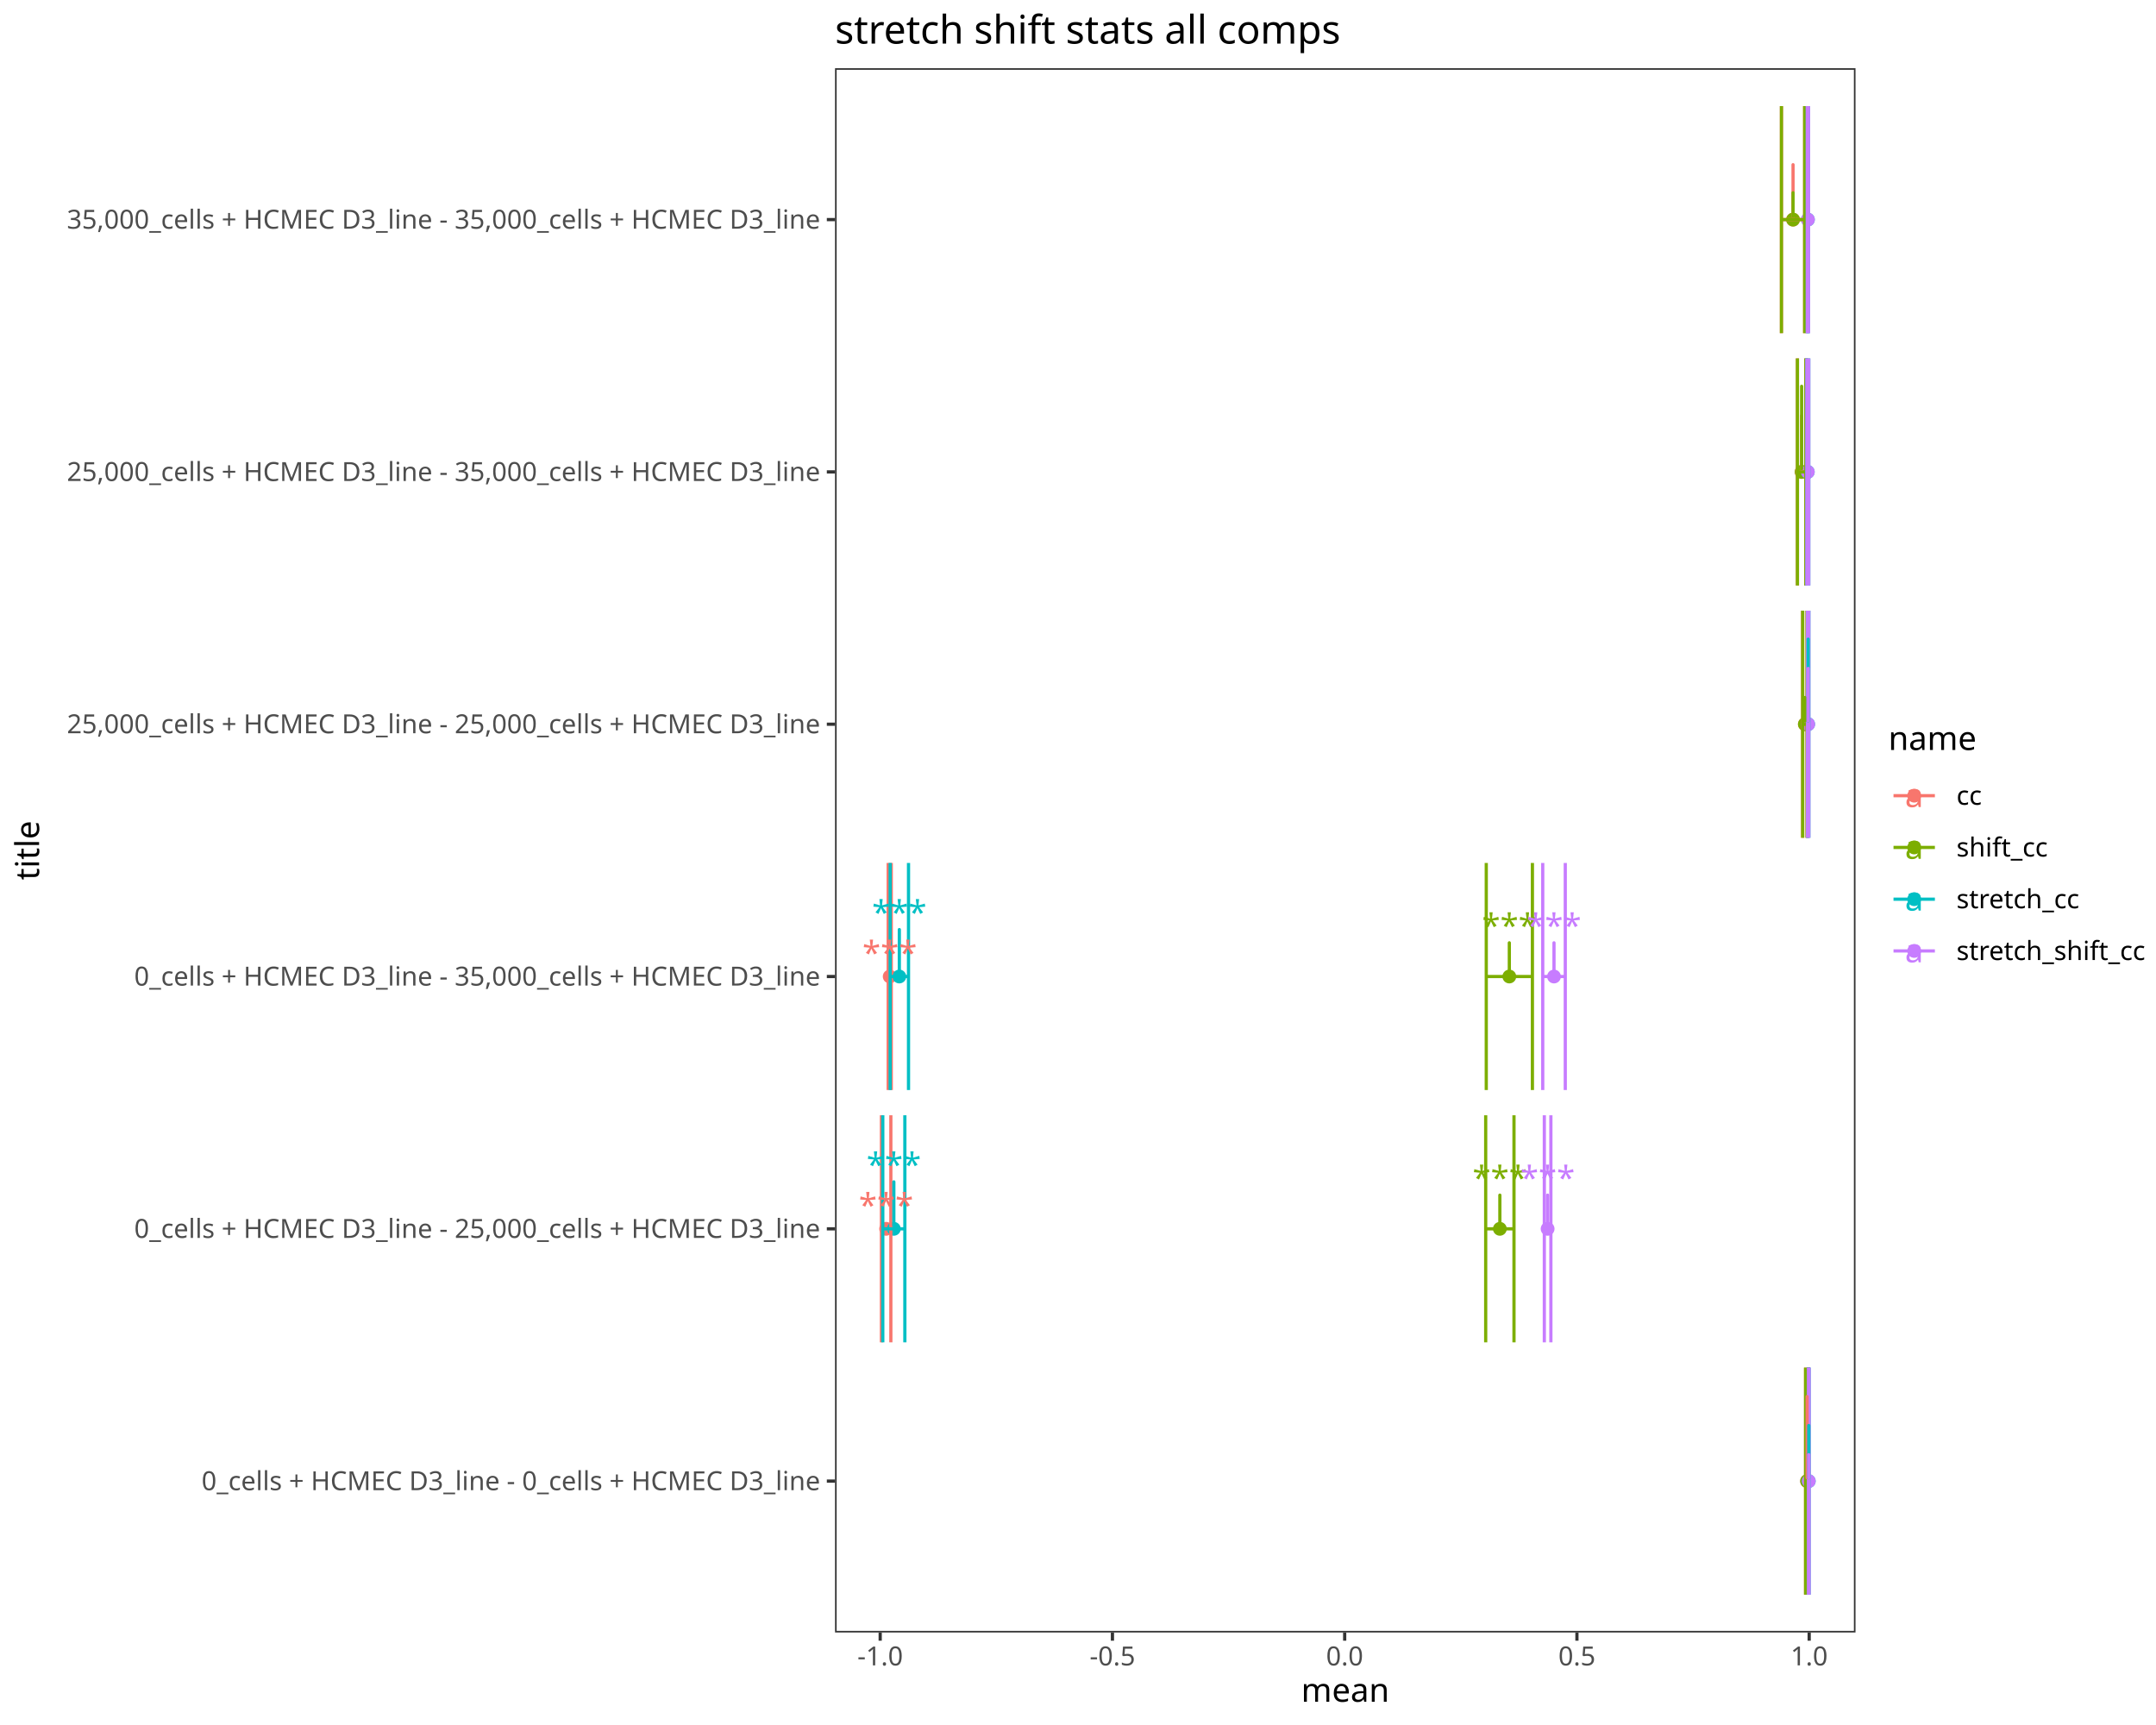
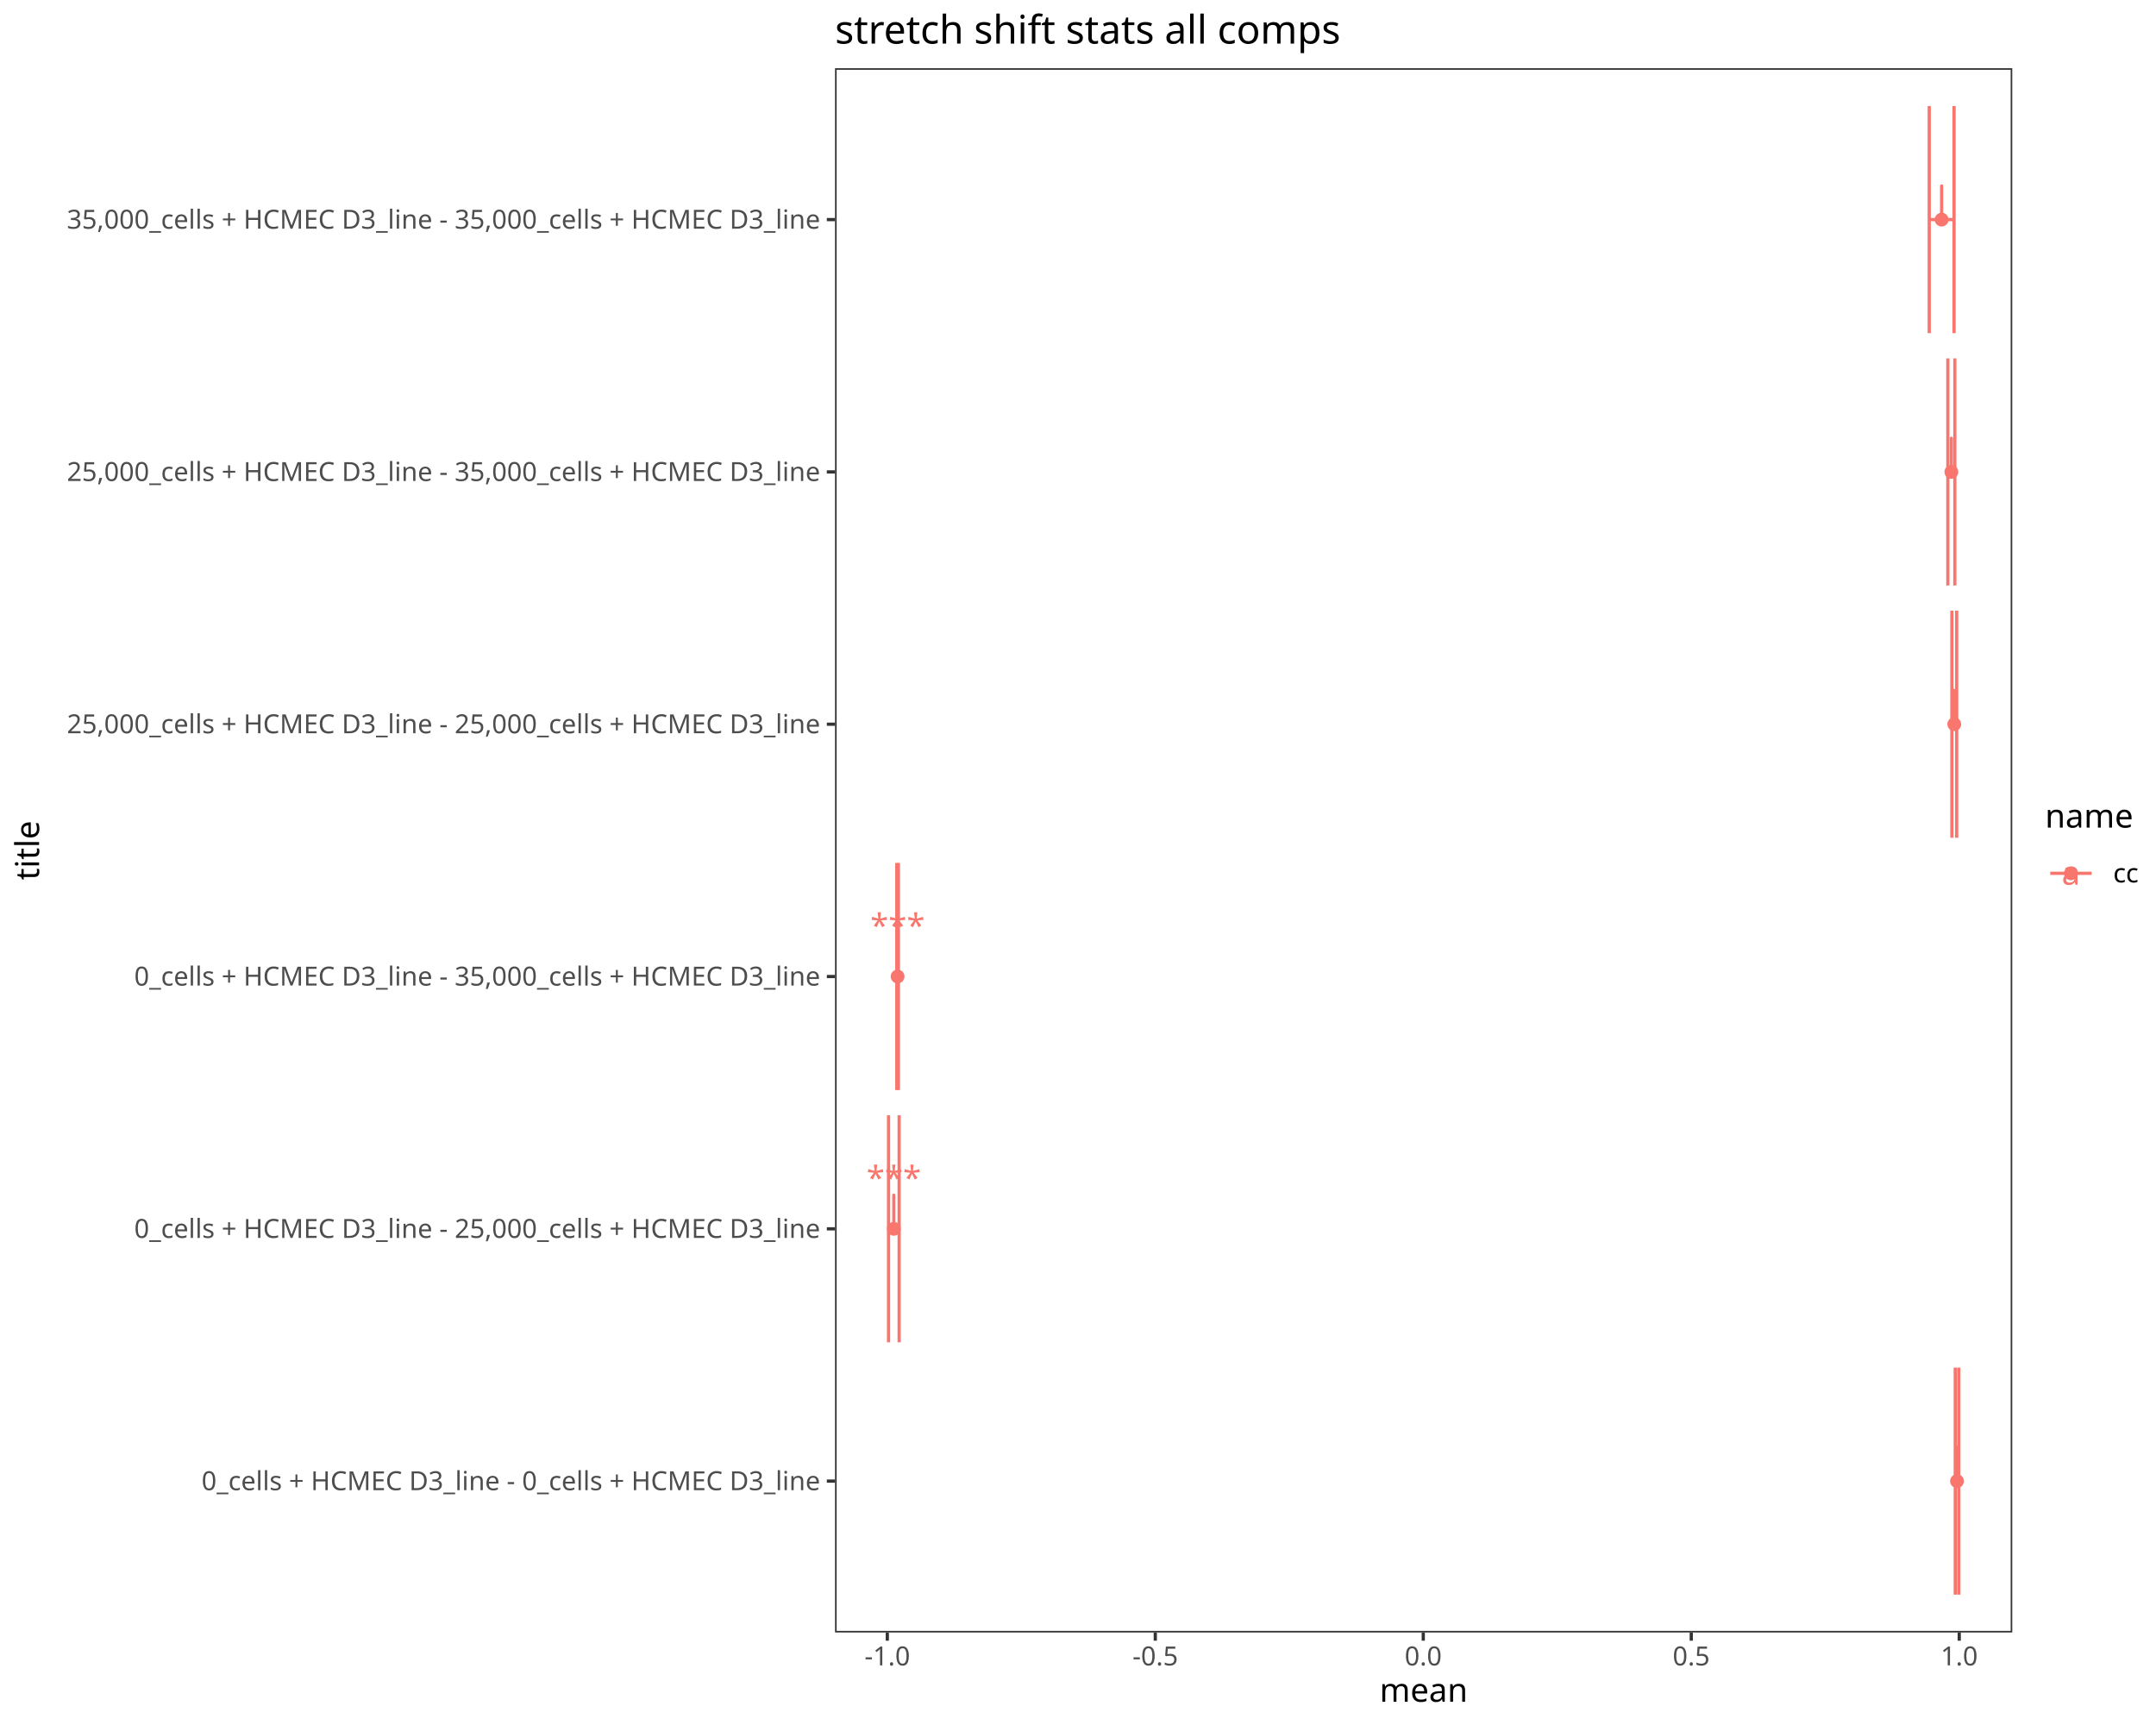
<svg xmlns="http://www.w3.org/2000/svg" class="svglite" data-engine-version="2.0" width="720.00pt" height="576.00pt" viewBox="0 0 720.00 576.00">
  <defs>
    <style type="text/css">
    .svglite line, .svglite polyline, .svglite polygon, .svglite path, .svglite rect, .svglite circle {
      fill: none;
      stroke: #000000;
      stroke-linecap: round;
      stroke-linejoin: round;
      stroke-miterlimit: 10.00;
    }
  </style>
  </defs>
  <rect width="100%" height="100%" style="stroke: none; fill: #FFFFFF;" />
  <defs>
    <clipPath id="cpMC4wMHw3MjAuMDB8MC4wMHw1NzYuMDA=">
      <rect x="0.00" y="0.00" width="720.00" height="576.00" />
    </clipPath>
  </defs>
  <g clip-path="url(#cpMC4wMHw3MjAuMDB8MC4wMHw1NzYuMDA=)">
    <rect x="0.00" y="0.00" width="720.00" height="576.00" style="stroke-width: 1.07; stroke: #FFFFFF; fill: #FFFFFF;" />
  </g>
  <defs>
-     <clipPath id="cpMjc4Ljg2fDYxOS42NXwyMi43OHw1NDUuMTE=">
-       <rect x="278.86" y="22.78" width="340.79" height="522.33" />
+     <clipPath id="cpMjc4Ljg2fDY3Mi4wMHwyMi43OHw1NDUuMTE=">
+       <rect x="278.86" y="22.78" width="393.14" height="522.33" />
    </clipPath>
  </defs>
-   <g clip-path="url(#cpMjc4Ljg2fDYxOS42NXwyMi43OHw1NDUuMTE=)">
-     <rect x="278.86" y="22.78" width="340.79" height="522.33" style="stroke-width: 1.07; stroke: none; fill: #FFFFFF;" />
-     <circle cx="598.79" cy="73.33" r="1.95" style="stroke-width: 0.71; stroke: #F8766D; fill: #F8766D;" />
-     <circle cx="598.79" cy="73.33" r="1.95" style="stroke-width: 0.71; stroke: #7CAE00; fill: #7CAE00;" />
-     <circle cx="603.75" cy="73.33" r="1.95" style="stroke-width: 0.71; stroke: #00BFC4; fill: #00BFC4;" />
-     <circle cx="603.75" cy="73.33" r="1.95" style="stroke-width: 0.71; stroke: #C77CFF; fill: #C77CFF;" />
-     <circle cx="601.66" cy="157.58" r="1.95" style="stroke-width: 0.71; stroke: #F8766D; fill: #F8766D;" />
-     <circle cx="601.66" cy="157.58" r="1.95" style="stroke-width: 0.71; stroke: #7CAE00; fill: #7CAE00;" />
-     <circle cx="603.71" cy="157.58" r="1.95" style="stroke-width: 0.71; stroke: #00BFC4; fill: #00BFC4;" />
-     <circle cx="603.71" cy="157.58" r="1.95" style="stroke-width: 0.71; stroke: #C77CFF; fill: #C77CFF;" />
-     <circle cx="602.73" cy="241.82" r="1.95" style="stroke-width: 0.71; stroke: #F8766D; fill: #F8766D;" />
-     <circle cx="602.73" cy="241.82" r="1.95" style="stroke-width: 0.71; stroke: #7CAE00; fill: #7CAE00;" />
-     <circle cx="603.84" cy="241.82" r="1.95" style="stroke-width: 0.71; stroke: #00BFC4; fill: #00BFC4;" />
-     <circle cx="603.84" cy="241.82" r="1.95" style="stroke-width: 0.71; stroke: #C77CFF; fill: #C77CFF;" />
-     <circle cx="297.12" cy="326.07" r="1.95" style="stroke-width: 0.71; stroke: #F8766D; fill: #F8766D;" />
-     <circle cx="504.04" cy="326.07" r="1.95" style="stroke-width: 0.71; stroke: #7CAE00; fill: #7CAE00;" />
-     <circle cx="300.33" cy="326.07" r="1.95" style="stroke-width: 0.71; stroke: #00BFC4; fill: #00BFC4;" />
-     <circle cx="518.96" cy="326.07" r="1.95" style="stroke-width: 0.71; stroke: #C77CFF; fill: #C77CFF;" />
-     <circle cx="295.92" cy="410.32" r="1.95" style="stroke-width: 0.71; stroke: #F8766D; fill: #F8766D;" />
-     <circle cx="500.88" cy="410.32" r="1.95" style="stroke-width: 0.71; stroke: #7CAE00; fill: #7CAE00;" />
-     <circle cx="298.50" cy="410.32" r="1.95" style="stroke-width: 0.71; stroke: #00BFC4; fill: #00BFC4;" />
-     <circle cx="516.83" cy="410.32" r="1.95" style="stroke-width: 0.71; stroke: #C77CFF; fill: #C77CFF;" />
-     <circle cx="603.48" cy="494.56" r="1.95" style="stroke-width: 0.71; stroke: #F8766D; fill: #F8766D;" />
-     <circle cx="603.48" cy="494.56" r="1.95" style="stroke-width: 0.71; stroke: #7CAE00; fill: #7CAE00;" />
-     <circle cx="604.04" cy="494.56" r="1.95" style="stroke-width: 0.71; stroke: #00BFC4; fill: #00BFC4;" />
-     <circle cx="604.04" cy="494.56" r="1.95" style="stroke-width: 0.71; stroke: #C77CFF; fill: #C77CFF;" />
-     <polyline points="602.67,111.24 602.67,35.42 " style="stroke-width: 1.07; stroke: #F8766D; stroke-linecap: butt;" />
-     <polyline points="602.67,73.33 594.91,73.33 " style="stroke-width: 1.07; stroke: #F8766D; stroke-linecap: butt;" />
-     <polyline points="594.91,111.24 594.91,35.42 " style="stroke-width: 1.07; stroke: #F8766D; stroke-linecap: butt;" />
-     <polyline points="602.67,111.24 602.67,35.42 " style="stroke-width: 1.07; stroke: #7CAE00; stroke-linecap: butt;" />
-     <polyline points="602.67,73.33 594.91,73.33 " style="stroke-width: 1.07; stroke: #7CAE00; stroke-linecap: butt;" />
-     <polyline points="594.91,111.24 594.91,35.42 " style="stroke-width: 1.07; stroke: #7CAE00; stroke-linecap: butt;" />
-     <polyline points="603.95,111.24 603.95,35.42 " style="stroke-width: 1.07; stroke: #00BFC4; stroke-linecap: butt;" />
-     <polyline points="603.95,73.33 603.55,73.33 " style="stroke-width: 1.07; stroke: #00BFC4; stroke-linecap: butt;" />
-     <polyline points="603.55,111.24 603.55,35.42 " style="stroke-width: 1.07; stroke: #00BFC4; stroke-linecap: butt;" />
-     <polyline points="603.95,111.24 603.95,35.42 " style="stroke-width: 1.07; stroke: #C77CFF; stroke-linecap: butt;" />
-     <polyline points="603.95,73.33 603.55,73.33 " style="stroke-width: 1.07; stroke: #C77CFF; stroke-linecap: butt;" />
-     <polyline points="603.55,111.24 603.55,35.42 " style="stroke-width: 1.07; stroke: #C77CFF; stroke-linecap: butt;" />
-     <polyline points="603.07,195.49 603.07,119.67 " style="stroke-width: 1.07; stroke: #F8766D; stroke-linecap: butt;" />
-     <polyline points="603.07,157.58 600.25,157.58 " style="stroke-width: 1.07; stroke: #F8766D; stroke-linecap: butt;" />
-     <polyline points="600.25,195.49 600.25,119.67 " style="stroke-width: 1.07; stroke: #F8766D; stroke-linecap: butt;" />
-     <polyline points="603.07,195.49 603.07,119.67 " style="stroke-width: 1.07; stroke: #7CAE00; stroke-linecap: butt;" />
-     <polyline points="603.07,157.58 600.25,157.58 " style="stroke-width: 1.07; stroke: #7CAE00; stroke-linecap: butt;" />
-     <polyline points="600.25,195.49 600.25,119.67 " style="stroke-width: 1.07; stroke: #7CAE00; stroke-linecap: butt;" />
-     <polyline points="604.03,195.49 604.03,119.67 " style="stroke-width: 1.07; stroke: #00BFC4; stroke-linecap: butt;" />
-     <polyline points="604.03,157.58 603.40,157.58 " style="stroke-width: 1.07; stroke: #00BFC4; stroke-linecap: butt;" />
-     <polyline points="603.40,195.49 603.40,119.67 " style="stroke-width: 1.07; stroke: #00BFC4; stroke-linecap: butt;" />
-     <polyline points="604.03,195.49 604.03,119.67 " style="stroke-width: 1.07; stroke: #C77CFF; stroke-linecap: butt;" />
-     <polyline points="604.03,157.58 603.40,157.58 " style="stroke-width: 1.07; stroke: #C77CFF; stroke-linecap: butt;" />
-     <polyline points="603.40,195.49 603.40,119.67 " style="stroke-width: 1.07; stroke: #C77CFF; stroke-linecap: butt;" />
-     <polyline points="603.47,279.74 603.47,203.91 " style="stroke-width: 1.07; stroke: #F8766D; stroke-linecap: butt;" />
-     <polyline points="603.47,241.82 602.00,241.82 " style="stroke-width: 1.07; stroke: #F8766D; stroke-linecap: butt;" />
-     <polyline points="602.00,279.74 602.00,203.91 " style="stroke-width: 1.07; stroke: #F8766D; stroke-linecap: butt;" />
-     <polyline points="603.47,279.74 603.47,203.91 " style="stroke-width: 1.07; stroke: #7CAE00; stroke-linecap: butt;" />
-     <polyline points="603.47,241.82 602.00,241.82 " style="stroke-width: 1.07; stroke: #7CAE00; stroke-linecap: butt;" />
-     <polyline points="602.00,279.74 602.00,203.91 " style="stroke-width: 1.07; stroke: #7CAE00; stroke-linecap: butt;" />
-     <polyline points="604.06,279.74 604.06,203.91 " style="stroke-width: 1.07; stroke: #00BFC4; stroke-linecap: butt;" />
-     <polyline points="604.06,241.82 603.63,241.82 " style="stroke-width: 1.07; stroke: #00BFC4; stroke-linecap: butt;" />
-     <polyline points="603.63,279.74 603.63,203.91 " style="stroke-width: 1.07; stroke: #00BFC4; stroke-linecap: butt;" />
-     <polyline points="604.06,279.74 604.06,203.91 " style="stroke-width: 1.07; stroke: #C77CFF; stroke-linecap: butt;" />
-     <polyline points="604.06,241.82 603.63,241.82 " style="stroke-width: 1.07; stroke: #C77CFF; stroke-linecap: butt;" />
-     <polyline points="603.63,279.74 603.63,203.91 " style="stroke-width: 1.07; stroke: #C77CFF; stroke-linecap: butt;" />
-     <polyline points="297.64,363.98 297.64,288.16 " style="stroke-width: 1.07; stroke: #F8766D; stroke-linecap: butt;" />
-     <polyline points="297.64,326.07 296.61,326.07 " style="stroke-width: 1.07; stroke: #F8766D; stroke-linecap: butt;" />
-     <polyline points="296.61,363.98 296.61,288.16 " style="stroke-width: 1.07; stroke: #F8766D; stroke-linecap: butt;" />
-     <polyline points="511.75,363.98 511.75,288.16 " style="stroke-width: 1.07; stroke: #7CAE00; stroke-linecap: butt;" />
-     <polyline points="511.75,326.07 496.34,326.07 " style="stroke-width: 1.07; stroke: #7CAE00; stroke-linecap: butt;" />
-     <polyline points="496.34,363.98 496.34,288.16 " style="stroke-width: 1.07; stroke: #7CAE00; stroke-linecap: butt;" />
-     <polyline points="303.40,363.98 303.40,288.16 " style="stroke-width: 1.07; stroke: #00BFC4; stroke-linecap: butt;" />
-     <polyline points="303.40,326.07 297.27,326.07 " style="stroke-width: 1.07; stroke: #00BFC4; stroke-linecap: butt;" />
-     <polyline points="297.27,363.98 297.27,288.16 " style="stroke-width: 1.07; stroke: #00BFC4; stroke-linecap: butt;" />
-     <polyline points="522.73,363.98 522.73,288.16 " style="stroke-width: 1.07; stroke: #C77CFF; stroke-linecap: butt;" />
-     <polyline points="522.73,326.07 515.20,326.07 " style="stroke-width: 1.07; stroke: #C77CFF; stroke-linecap: butt;" />
-     <polyline points="515.20,363.98 515.20,288.16 " style="stroke-width: 1.07; stroke: #C77CFF; stroke-linecap: butt;" />
-     <polyline points="297.50,448.23 297.50,372.41 " style="stroke-width: 1.07; stroke: #F8766D; stroke-linecap: butt;" />
-     <polyline points="297.50,410.32 294.35,410.32 " style="stroke-width: 1.07; stroke: #F8766D; stroke-linecap: butt;" />
-     <polyline points="294.35,448.23 294.35,372.41 " style="stroke-width: 1.07; stroke: #F8766D; stroke-linecap: butt;" />
-     <polyline points="505.60,448.23 505.60,372.41 " style="stroke-width: 1.07; stroke: #7CAE00; stroke-linecap: butt;" />
-     <polyline points="505.60,410.32 496.15,410.32 " style="stroke-width: 1.07; stroke: #7CAE00; stroke-linecap: butt;" />
-     <polyline points="496.15,448.23 496.15,372.41 " style="stroke-width: 1.07; stroke: #7CAE00; stroke-linecap: butt;" />
-     <polyline points="302.18,448.23 302.18,372.41 " style="stroke-width: 1.07; stroke: #00BFC4; stroke-linecap: butt;" />
-     <polyline points="302.18,410.32 294.81,410.32 " style="stroke-width: 1.07; stroke: #00BFC4; stroke-linecap: butt;" />
-     <polyline points="294.81,448.23 294.81,372.41 " style="stroke-width: 1.07; stroke: #00BFC4; stroke-linecap: butt;" />
-     <polyline points="517.92,448.23 517.92,372.41 " style="stroke-width: 1.07; stroke: #C77CFF; stroke-linecap: butt;" />
-     <polyline points="517.92,410.32 515.73,410.32 " style="stroke-width: 1.07; stroke: #C77CFF; stroke-linecap: butt;" />
-     <polyline points="515.73,448.23 515.73,372.41 " style="stroke-width: 1.07; stroke: #C77CFF; stroke-linecap: butt;" />
-     <polyline points="603.98,532.48 603.98,456.65 " style="stroke-width: 1.07; stroke: #F8766D; stroke-linecap: butt;" />
-     <polyline points="603.98,494.56 602.98,494.56 " style="stroke-width: 1.07; stroke: #F8766D; stroke-linecap: butt;" />
-     <polyline points="602.98,532.48 602.98,456.65 " style="stroke-width: 1.07; stroke: #F8766D; stroke-linecap: butt;" />
-     <polyline points="603.98,532.48 603.98,456.65 " style="stroke-width: 1.07; stroke: #7CAE00; stroke-linecap: butt;" />
-     <polyline points="603.98,494.56 602.98,494.56 " style="stroke-width: 1.07; stroke: #7CAE00; stroke-linecap: butt;" />
-     <polyline points="602.98,532.48 602.98,456.65 " style="stroke-width: 1.07; stroke: #7CAE00; stroke-linecap: butt;" />
-     <polyline points="604.16,532.48 604.16,456.65 " style="stroke-width: 1.07; stroke: #00BFC4; stroke-linecap: butt;" />
-     <polyline points="604.16,494.56 603.92,494.56 " style="stroke-width: 1.07; stroke: #00BFC4; stroke-linecap: butt;" />
-     <polyline points="603.92,532.48 603.92,456.65 " style="stroke-width: 1.07; stroke: #00BFC4; stroke-linecap: butt;" />
-     <polyline points="604.16,532.48 604.16,456.65 " style="stroke-width: 1.07; stroke: #C77CFF; stroke-linecap: butt;" />
-     <polyline points="604.16,494.56 603.92,494.56 " style="stroke-width: 1.07; stroke: #C77CFF; stroke-linecap: butt;" />
-     <polyline points="603.92,532.48 603.92,456.65 " style="stroke-width: 1.07; stroke: #C77CFF; stroke-linecap: butt;" />
-     <line x1="598.79" y1="54.99" x2="598.79" y2="72.22" style="stroke-width: 1.07; stroke: #F8766D;" />
-     <line x1="598.79" y1="64.37" x2="598.79" y2="72.22" style="stroke-width: 1.07; stroke: #7CAE00;" />
-     <line x1="603.75" y1="59.79" x2="603.75" y2="72.22" style="stroke-width: 1.07; stroke: #C77CFF;" />
-     <line x1="601.66" y1="138.82" x2="601.66" y2="156.47" style="stroke-width: 1.07; stroke: #F8766D;" />
-     <line x1="601.66" y1="128.99" x2="601.66" y2="156.47" style="stroke-width: 1.07; stroke: #7CAE00;" />
-     <line x1="603.71" y1="148.74" x2="603.71" y2="156.47" style="stroke-width: 1.07; stroke: #C77CFF;" />
-     <line x1="602.73" y1="232.91" x2="602.73" y2="240.72" style="stroke-width: 1.07; stroke: #7CAE00;" />
-     <line x1="603.84" y1="213.43" x2="603.84" y2="240.72" style="stroke-width: 1.07; stroke: #00BFC4;" />
-     <line x1="603.84" y1="223.19" x2="603.84" y2="240.72" style="stroke-width: 1.07; stroke: #C77CFF;" />
-     <line x1="504.04" y1="314.82" x2="504.04" y2="324.96" style="stroke-width: 1.07; stroke: #7CAE00;" />
-     <line x1="300.33" y1="310.40" x2="300.33" y2="324.96" style="stroke-width: 1.07; stroke: #00BFC4;" />
-     <line x1="518.96" y1="314.82" x2="518.96" y2="324.96" style="stroke-width: 1.07; stroke: #C77CFF;" />
-     <line x1="500.88" y1="399.07" x2="500.88" y2="409.21" style="stroke-width: 1.07; stroke: #7CAE00;" />
-     <line x1="298.50" y1="394.64" x2="298.50" y2="409.21" style="stroke-width: 1.07; stroke: #00BFC4;" />
-     <line x1="516.83" y1="399.07" x2="516.83" y2="409.21" style="stroke-width: 1.07; stroke: #C77CFF;" />
-     <line x1="603.48" y1="466.32" x2="603.48" y2="493.46" style="stroke-width: 1.07; stroke: #F8766D;" />
-     <line x1="604.04" y1="476.01" x2="604.04" y2="493.46" style="stroke-width: 1.07; stroke: #00BFC4;" />
-     <line x1="604.04" y1="485.73" x2="604.04" y2="493.46" style="stroke-width: 1.07; stroke: #C77CFF;" />
-     <text x="598.79" y="53.19" text-anchor="middle" style="font-size: 11.04px; fill: #F8766D; font-family: sans;" textLength="3.07px" lengthAdjust="spacingAndGlyphs"> </text>
-     <text x="598.79" y="62.57" text-anchor="middle" style="font-size: 11.04px; fill: #7CAE00; font-family: sans;" textLength="3.07px" lengthAdjust="spacingAndGlyphs"> </text>
-     <text x="603.75" y="67.37" text-anchor="middle" style="font-size: 11.04px; fill: #00BFC4; font-family: sans;" textLength="3.07px" lengthAdjust="spacingAndGlyphs"> </text>
-     <text x="603.75" y="57.99" text-anchor="middle" style="font-size: 11.04px; fill: #C77CFF; font-family: sans;" textLength="3.07px" lengthAdjust="spacingAndGlyphs"> </text>
-     <text x="601.66" y="137.02" text-anchor="middle" style="font-size: 11.04px; fill: #F8766D; font-family: sans;" textLength="3.07px" lengthAdjust="spacingAndGlyphs"> </text>
-     <text x="601.66" y="127.19" text-anchor="middle" style="font-size: 11.04px; fill: #7CAE00; font-family: sans;" textLength="3.07px" lengthAdjust="spacingAndGlyphs"> </text>
-     <text x="603.71" y="155.39" text-anchor="middle" style="font-size: 11.04px; fill: #00BFC4; font-family: sans;" textLength="3.07px" lengthAdjust="spacingAndGlyphs"> </text>
-     <text x="603.71" y="146.94" text-anchor="middle" style="font-size: 11.04px; fill: #C77CFF; font-family: sans;" textLength="3.07px" lengthAdjust="spacingAndGlyphs"> </text>
-     <text x="602.73" y="239.17" text-anchor="middle" style="font-size: 11.04px; fill: #F8766D; font-family: sans;" textLength="3.07px" lengthAdjust="spacingAndGlyphs"> </text>
-     <text x="602.73" y="231.11" text-anchor="middle" style="font-size: 11.04px; fill: #7CAE00; font-family: sans;" textLength="3.07px" lengthAdjust="spacingAndGlyphs"> </text>
-     <text x="603.84" y="211.63" text-anchor="middle" style="font-size: 11.04px; fill: #00BFC4; font-family: sans;" textLength="3.07px" lengthAdjust="spacingAndGlyphs"> </text>
-     <text x="603.84" y="221.39" text-anchor="middle" style="font-size: 11.04px; fill: #C77CFF; font-family: sans;" textLength="3.07px" lengthAdjust="spacingAndGlyphs"> </text>
-     <text x="297.12" y="322.13" text-anchor="middle" style="font-size: 11.04px; fill: #F8766D; font-family: sans;" textLength="12.90px" lengthAdjust="spacingAndGlyphs">***</text>
-     <text x="504.04" y="313.02" text-anchor="middle" style="font-size: 11.04px; fill: #7CAE00; font-family: sans;" textLength="12.90px" lengthAdjust="spacingAndGlyphs">***</text>
-     <text x="300.33" y="308.60" text-anchor="middle" style="font-size: 11.04px; fill: #00BFC4; font-family: sans;" textLength="12.90px" lengthAdjust="spacingAndGlyphs">***</text>
-     <text x="518.96" y="313.02" text-anchor="middle" style="font-size: 11.04px; fill: #C77CFF; font-family: sans;" textLength="12.90px" lengthAdjust="spacingAndGlyphs">***</text>
-     <text x="295.92" y="406.38" text-anchor="middle" style="font-size: 11.04px; fill: #F8766D; font-family: sans;" textLength="12.90px" lengthAdjust="spacingAndGlyphs">***</text>
-     <text x="500.88" y="397.27" text-anchor="middle" style="font-size: 11.04px; fill: #7CAE00; font-family: sans;" textLength="12.90px" lengthAdjust="spacingAndGlyphs">***</text>
-     <text x="298.50" y="392.84" text-anchor="middle" style="font-size: 11.04px; fill: #00BFC4; font-family: sans;" textLength="12.90px" lengthAdjust="spacingAndGlyphs">***</text>
-     <text x="516.83" y="397.27" text-anchor="middle" style="font-size: 11.04px; fill: #C77CFF; font-family: sans;" textLength="12.90px" lengthAdjust="spacingAndGlyphs">***</text>
-     <text x="603.48" y="464.52" text-anchor="middle" style="font-size: 11.04px; fill: #F8766D; font-family: sans;" textLength="3.07px" lengthAdjust="spacingAndGlyphs"> </text>
-     <text x="603.48" y="491.91" text-anchor="middle" style="font-size: 11.04px; fill: #7CAE00; font-family: sans;" textLength="3.07px" lengthAdjust="spacingAndGlyphs"> </text>
-     <text x="604.04" y="474.21" text-anchor="middle" style="font-size: 11.04px; fill: #00BFC4; font-family: sans;" textLength="3.07px" lengthAdjust="spacingAndGlyphs"> </text>
-     <text x="604.04" y="483.93" text-anchor="middle" style="font-size: 11.04px; fill: #C77CFF; font-family: sans;" textLength="3.07px" lengthAdjust="spacingAndGlyphs"> </text>
-     <rect x="278.86" y="22.78" width="340.79" height="522.33" style="stroke-width: 1.07; stroke: #333333;" />
+   <g clip-path="url(#cpMjc4Ljg2fDY3Mi4wMHwyMi43OHw1NDUuMTE=)">
+     <rect x="278.86" y="22.78" width="393.14" height="522.33" style="stroke-width: 1.07; stroke: none; fill: #FFFFFF;" />
+     <circle cx="648.41" cy="73.33" r="1.95" style="stroke-width: 0.71; stroke: #F8766D; fill: #F8766D;" />
+     <circle cx="651.66" cy="157.58" r="1.95" style="stroke-width: 0.71; stroke: #F8766D; fill: #F8766D;" />
+     <circle cx="652.63" cy="241.82" r="1.95" style="stroke-width: 0.71; stroke: #F8766D; fill: #F8766D;" />
+     <circle cx="299.75" cy="326.07" r="1.95" style="stroke-width: 0.71; stroke: #F8766D; fill: #F8766D;" />
+     <circle cx="298.50" cy="410.32" r="1.95" style="stroke-width: 0.71; stroke: #F8766D; fill: #F8766D;" />
+     <circle cx="653.54" cy="494.56" r="1.95" style="stroke-width: 0.71; stroke: #F8766D; fill: #F8766D;" />
+     <polyline points="652.56,111.24 652.56,35.42 " style="stroke-width: 1.07; stroke: #F8766D; stroke-linecap: butt;" />
+     <polyline points="652.56,73.33 644.27,73.33 " style="stroke-width: 1.07; stroke: #F8766D; stroke-linecap: butt;" />
+     <polyline points="644.27,111.24 644.27,35.42 " style="stroke-width: 1.07; stroke: #F8766D; stroke-linecap: butt;" />
+     <polyline points="652.82,195.49 652.82,119.67 " style="stroke-width: 1.07; stroke: #F8766D; stroke-linecap: butt;" />
+     <polyline points="652.82,157.58 650.49,157.58 " style="stroke-width: 1.07; stroke: #F8766D; stroke-linecap: butt;" />
+     <polyline points="650.49,195.49 650.49,119.67 " style="stroke-width: 1.07; stroke: #F8766D; stroke-linecap: butt;" />
+     <polyline points="653.44,279.74 653.44,203.91 " style="stroke-width: 1.07; stroke: #F8766D; stroke-linecap: butt;" />
+     <polyline points="653.44,241.82 651.83,241.82 " style="stroke-width: 1.07; stroke: #F8766D; stroke-linecap: butt;" />
+     <polyline points="651.83,279.74 651.83,203.91 " style="stroke-width: 1.07; stroke: #F8766D; stroke-linecap: butt;" />
+     <polyline points="300.02,363.98 300.02,288.16 " style="stroke-width: 1.07; stroke: #F8766D; stroke-linecap: butt;" />
+     <polyline points="300.02,326.07 299.49,326.07 " style="stroke-width: 1.07; stroke: #F8766D; stroke-linecap: butt;" />
+     <polyline points="299.49,363.98 299.49,288.16 " style="stroke-width: 1.07; stroke: #F8766D; stroke-linecap: butt;" />
+     <polyline points="300.27,448.23 300.27,372.41 " style="stroke-width: 1.07; stroke: #F8766D; stroke-linecap: butt;" />
+     <polyline points="300.27,410.32 296.73,410.32 " style="stroke-width: 1.07; stroke: #F8766D; stroke-linecap: butt;" />
+     <polyline points="296.73,448.23 296.73,372.41 " style="stroke-width: 1.07; stroke: #F8766D; stroke-linecap: butt;" />
+     <polyline points="654.13,532.48 654.13,456.65 " style="stroke-width: 1.07; stroke: #F8766D; stroke-linecap: butt;" />
+     <polyline points="654.13,494.56 652.96,494.56 " style="stroke-width: 1.07; stroke: #F8766D; stroke-linecap: butt;" />
+     <polyline points="652.96,532.48 652.96,456.65 " style="stroke-width: 1.07; stroke: #F8766D; stroke-linecap: butt;" />
+     <line x1="648.41" y1="62.08" x2="648.41" y2="72.22" style="stroke-width: 1.07; stroke: #F8766D;" />
+     <line x1="651.66" y1="146.33" x2="651.66" y2="156.47" style="stroke-width: 1.07; stroke: #F8766D;" />
+     <line x1="652.63" y1="230.57" x2="652.63" y2="240.72" style="stroke-width: 1.07; stroke: #F8766D;" />
+     <line x1="299.75" y1="314.82" x2="299.75" y2="324.96" style="stroke-width: 1.07; stroke: #F8766D;" />
+     <line x1="298.50" y1="399.07" x2="298.50" y2="409.21" style="stroke-width: 1.07; stroke: #F8766D;" />
+     <line x1="653.54" y1="483.31" x2="653.54" y2="493.46" style="stroke-width: 1.07; stroke: #F8766D;" />
+     <text x="648.41" y="60.28" text-anchor="middle" style="font-size: 11.04px; fill: #F8766D; font-family: sans;" textLength="3.07px" lengthAdjust="spacingAndGlyphs"> </text>
+     <text x="651.66" y="144.53" text-anchor="middle" style="font-size: 11.04px; fill: #F8766D; font-family: sans;" textLength="3.07px" lengthAdjust="spacingAndGlyphs"> </text>
+     <text x="652.63" y="228.77" text-anchor="middle" style="font-size: 11.04px; fill: #F8766D; font-family: sans;" textLength="3.07px" lengthAdjust="spacingAndGlyphs"> </text>
+     <text x="299.75" y="313.02" text-anchor="middle" style="font-size: 11.04px; fill: #F8766D; font-family: sans;" textLength="12.90px" lengthAdjust="spacingAndGlyphs">***</text>
+     <text x="298.50" y="397.27" text-anchor="middle" style="font-size: 11.04px; fill: #F8766D; font-family: sans;" textLength="12.90px" lengthAdjust="spacingAndGlyphs">***</text>
+     <text x="653.54" y="481.51" text-anchor="middle" style="font-size: 11.04px; fill: #F8766D; font-family: sans;" textLength="3.07px" lengthAdjust="spacingAndGlyphs"> </text>
+     <rect x="278.86" y="22.78" width="393.14" height="522.33" style="stroke-width: 1.07; stroke: #333333;" />
  </g>
  <g clip-path="url(#cpMC4wMHw3MjAuMDB8MC4wMHw1NzYuMDA=)">
    <text x="273.93" y="497.59" text-anchor="end" style="font-size: 8.80px; fill: #4D4D4D; font-family: sans;" textLength="211.81px" lengthAdjust="spacingAndGlyphs">0_cells + HCMEC D3_line - 0_cells + HCMEC D3_line</text>
    <text x="273.93" y="413.35" text-anchor="end" style="font-size: 8.80px; fill: #4D4D4D; font-family: sans;" textLength="233.83px" lengthAdjust="spacingAndGlyphs">0_cells + HCMEC D3_line - 25,000_cells + HCMEC D3_line</text>
    <text x="273.93" y="329.10" text-anchor="end" style="font-size: 8.80px; fill: #4D4D4D; font-family: sans;" textLength="233.83px" lengthAdjust="spacingAndGlyphs">0_cells + HCMEC D3_line - 35,000_cells + HCMEC D3_line</text>
    <text x="273.93" y="244.85" text-anchor="end" style="font-size: 8.80px; fill: #4D4D4D; font-family: sans;" textLength="255.85px" lengthAdjust="spacingAndGlyphs">25,000_cells + HCMEC D3_line - 25,000_cells + HCMEC D3_line</text>
    <text x="273.93" y="160.61" text-anchor="end" style="font-size: 8.80px; fill: #4D4D4D; font-family: sans;" textLength="255.85px" lengthAdjust="spacingAndGlyphs">25,000_cells + HCMEC D3_line - 35,000_cells + HCMEC D3_line</text>
    <text x="273.93" y="76.36" text-anchor="end" style="font-size: 8.80px; fill: #4D4D4D; font-family: sans;" textLength="255.85px" lengthAdjust="spacingAndGlyphs">35,000_cells + HCMEC D3_line - 35,000_cells + HCMEC D3_line</text>
    <polyline points="276.12,494.56 278.86,494.56 " style="stroke-width: 1.07; stroke: #333333; stroke-linecap: butt;" />
    <polyline points="276.12,410.32 278.86,410.32 " style="stroke-width: 1.07; stroke: #333333; stroke-linecap: butt;" />
    <polyline points="276.12,326.07 278.86,326.07 " style="stroke-width: 1.07; stroke: #333333; stroke-linecap: butt;" />
    <polyline points="276.12,241.82 278.86,241.82 " style="stroke-width: 1.07; stroke: #333333; stroke-linecap: butt;" />
    <polyline points="276.12,157.58 278.86,157.58 " style="stroke-width: 1.07; stroke: #333333; stroke-linecap: butt;" />
    <polyline points="276.12,73.33 278.86,73.33 " style="stroke-width: 1.07; stroke: #333333; stroke-linecap: butt;" />
-     <polyline points="293.94,547.85 293.94,545.11 " style="stroke-width: 1.07; stroke: #333333; stroke-linecap: butt;" />
-     <polyline points="371.50,547.85 371.50,545.11 " style="stroke-width: 1.07; stroke: #333333; stroke-linecap: butt;" />
-     <polyline points="449.06,547.85 449.06,545.11 " style="stroke-width: 1.07; stroke: #333333; stroke-linecap: butt;" />
-     <polyline points="526.62,547.85 526.62,545.11 " style="stroke-width: 1.07; stroke: #333333; stroke-linecap: butt;" />
-     <polyline points="604.18,547.85 604.18,545.11 " style="stroke-width: 1.07; stroke: #333333; stroke-linecap: butt;" />
-     <text x="293.94" y="556.10" text-anchor="middle" style="font-size: 8.80px; fill: #4D4D4D; font-family: sans;" textLength="15.16px" lengthAdjust="spacingAndGlyphs">-1.0</text>
-     <text x="371.50" y="556.10" text-anchor="middle" style="font-size: 8.80px; fill: #4D4D4D; font-family: sans;" textLength="15.16px" lengthAdjust="spacingAndGlyphs">-0.5</text>
-     <text x="449.06" y="556.10" text-anchor="middle" style="font-size: 8.80px; fill: #4D4D4D; font-family: sans;" textLength="12.23px" lengthAdjust="spacingAndGlyphs">0.0</text>
-     <text x="526.62" y="556.10" text-anchor="middle" style="font-size: 8.80px; fill: #4D4D4D; font-family: sans;" textLength="12.23px" lengthAdjust="spacingAndGlyphs">0.5</text>
-     <text x="604.18" y="556.10" text-anchor="middle" style="font-size: 8.80px; fill: #4D4D4D; font-family: sans;" textLength="12.23px" lengthAdjust="spacingAndGlyphs">1.0</text>
-     <text x="449.25" y="568.24" text-anchor="middle" style="font-size: 11.00px; font-family: sans;" textLength="27.52px" lengthAdjust="spacingAndGlyphs">mean</text>
+     <polyline points="296.32,547.85 296.32,545.11 " style="stroke-width: 1.07; stroke: #333333; stroke-linecap: butt;" />
+     <polyline points="385.81,547.85 385.81,545.11 " style="stroke-width: 1.07; stroke: #333333; stroke-linecap: butt;" />
+     <polyline points="475.30,547.85 475.30,545.11 " style="stroke-width: 1.07; stroke: #333333; stroke-linecap: butt;" />
+     <polyline points="564.80,547.85 564.80,545.11 " style="stroke-width: 1.07; stroke: #333333; stroke-linecap: butt;" />
+     <polyline points="654.29,547.85 654.29,545.11 " style="stroke-width: 1.07; stroke: #333333; stroke-linecap: butt;" />
+     <text x="296.32" y="556.10" text-anchor="middle" style="font-size: 8.80px; fill: #4D4D4D; font-family: sans;" textLength="15.16px" lengthAdjust="spacingAndGlyphs">-1.0</text>
+     <text x="385.81" y="556.10" text-anchor="middle" style="font-size: 8.80px; fill: #4D4D4D; font-family: sans;" textLength="15.16px" lengthAdjust="spacingAndGlyphs">-0.5</text>
+     <text x="475.30" y="556.10" text-anchor="middle" style="font-size: 8.80px; fill: #4D4D4D; font-family: sans;" textLength="12.23px" lengthAdjust="spacingAndGlyphs">0.0</text>
+     <text x="564.80" y="556.10" text-anchor="middle" style="font-size: 8.80px; fill: #4D4D4D; font-family: sans;" textLength="12.23px" lengthAdjust="spacingAndGlyphs">0.5</text>
+     <text x="654.29" y="556.10" text-anchor="middle" style="font-size: 8.80px; fill: #4D4D4D; font-family: sans;" textLength="12.23px" lengthAdjust="spacingAndGlyphs">1.0</text>
+     <text x="475.43" y="568.24" text-anchor="middle" style="font-size: 11.00px; font-family: sans;" textLength="27.52px" lengthAdjust="spacingAndGlyphs">mean</text>
    <text transform="translate(13.05,283.95) rotate(-90)" text-anchor="middle" style="font-size: 11.00px; font-family: sans;" textLength="17.11px" lengthAdjust="spacingAndGlyphs">title</text>
-     <rect x="630.61" y="241.72" width="83.91" height="84.45" style="stroke-width: 1.07; stroke: none; fill: #FFFFFF;" />
-     <text x="630.61" y="250.43" style="font-size: 11.00px; font-family: sans;" textLength="27.52px" lengthAdjust="spacingAndGlyphs">name</text>
-     <rect x="630.61" y="257.05" width="17.28" height="17.28" style="stroke-width: 1.07; stroke: none; fill: #FFFFFF;" />
-     <circle cx="639.25" cy="265.69" r="1.95" style="stroke-width: 0.71; stroke: #F8766D; fill: #F8766D;" />
-     <line x1="632.34" y1="265.69" x2="646.16" y2="265.69" style="stroke-width: 1.07; stroke: #F8766D; stroke-linecap: butt;" />
-     <text x="639.25" y="269.49" text-anchor="middle" style="font-size: 11.04px; fill: #F8766D; font-family: sans;" textLength="6.14px" lengthAdjust="spacingAndGlyphs">a</text>
-     <rect x="630.61" y="274.33" width="17.28" height="17.28" style="stroke-width: 1.07; stroke: none; fill: #FFFFFF;" />
-     <circle cx="639.25" cy="282.97" r="1.95" style="stroke-width: 0.71; stroke: #7CAE00; fill: #7CAE00;" />
-     <line x1="632.34" y1="282.97" x2="646.16" y2="282.97" style="stroke-width: 1.07; stroke: #7CAE00; stroke-linecap: butt;" />
-     <text x="639.25" y="286.77" text-anchor="middle" style="font-size: 11.04px; fill: #7CAE00; font-family: sans;" textLength="6.14px" lengthAdjust="spacingAndGlyphs">a</text>
-     <rect x="630.61" y="291.61" width="17.28" height="17.28" style="stroke-width: 1.07; stroke: none; fill: #FFFFFF;" />
-     <circle cx="639.25" cy="300.25" r="1.95" style="stroke-width: 0.71; stroke: #00BFC4; fill: #00BFC4;" />
-     <line x1="632.34" y1="300.25" x2="646.16" y2="300.25" style="stroke-width: 1.07; stroke: #00BFC4; stroke-linecap: butt;" />
-     <text x="639.25" y="304.05" text-anchor="middle" style="font-size: 11.04px; fill: #00BFC4; font-family: sans;" textLength="6.14px" lengthAdjust="spacingAndGlyphs">a</text>
-     <rect x="630.61" y="308.89" width="17.28" height="17.28" style="stroke-width: 1.07; stroke: none; fill: #FFFFFF;" />
-     <circle cx="639.25" cy="317.53" r="1.95" style="stroke-width: 0.71; stroke: #C77CFF; fill: #C77CFF;" />
-     <line x1="632.34" y1="317.53" x2="646.16" y2="317.53" style="stroke-width: 1.07; stroke: #C77CFF; stroke-linecap: butt;" />
-     <text x="639.25" y="321.33" text-anchor="middle" style="font-size: 11.04px; fill: #C77CFF; font-family: sans;" textLength="6.14px" lengthAdjust="spacingAndGlyphs">a</text>
-     <text x="653.37" y="268.72" style="font-size: 8.80px; font-family: sans;" textLength="8.81px" lengthAdjust="spacingAndGlyphs">cc</text>
-     <text x="653.37" y="286.00" style="font-size: 8.80px; font-family: sans;" textLength="29.84px" lengthAdjust="spacingAndGlyphs">shift_cc</text>
-     <text x="653.37" y="303.28" style="font-size: 8.80px; font-family: sans;" textLength="40.12px" lengthAdjust="spacingAndGlyphs">stretch_cc</text>
-     <text x="653.37" y="320.56" style="font-size: 8.80px; font-family: sans;" textLength="61.15px" lengthAdjust="spacingAndGlyphs">stretch_shift_cc</text>
+     <rect x="682.95" y="267.64" width="31.57" height="32.61" style="stroke-width: 1.07; stroke: none; fill: #FFFFFF;" />
+     <text x="682.95" y="276.35" style="font-size: 11.00px; font-family: sans;" textLength="27.52px" lengthAdjust="spacingAndGlyphs">name</text>
+     <rect x="682.95" y="282.97" width="17.28" height="17.28" style="stroke-width: 1.07; stroke: none; fill: #FFFFFF;" />
+     <circle cx="691.59" cy="291.61" r="1.95" style="stroke-width: 0.71; stroke: #F8766D; fill: #F8766D;" />
+     <line x1="684.68" y1="291.61" x2="698.51" y2="291.61" style="stroke-width: 1.07; stroke: #F8766D; stroke-linecap: butt;" />
+     <text x="691.59" y="295.41" text-anchor="middle" style="font-size: 11.04px; fill: #F8766D; font-family: sans;" textLength="6.14px" lengthAdjust="spacingAndGlyphs">a</text>
+     <text x="705.71" y="294.64" style="font-size: 8.80px; font-family: sans;" textLength="8.81px" lengthAdjust="spacingAndGlyphs">cc</text>
    <text x="278.86" y="14.56" style="font-size: 13.20px; font-family: sans;" textLength="158.49px" lengthAdjust="spacingAndGlyphs">stretch shift stats all comps</text>
  </g>
</svg>
